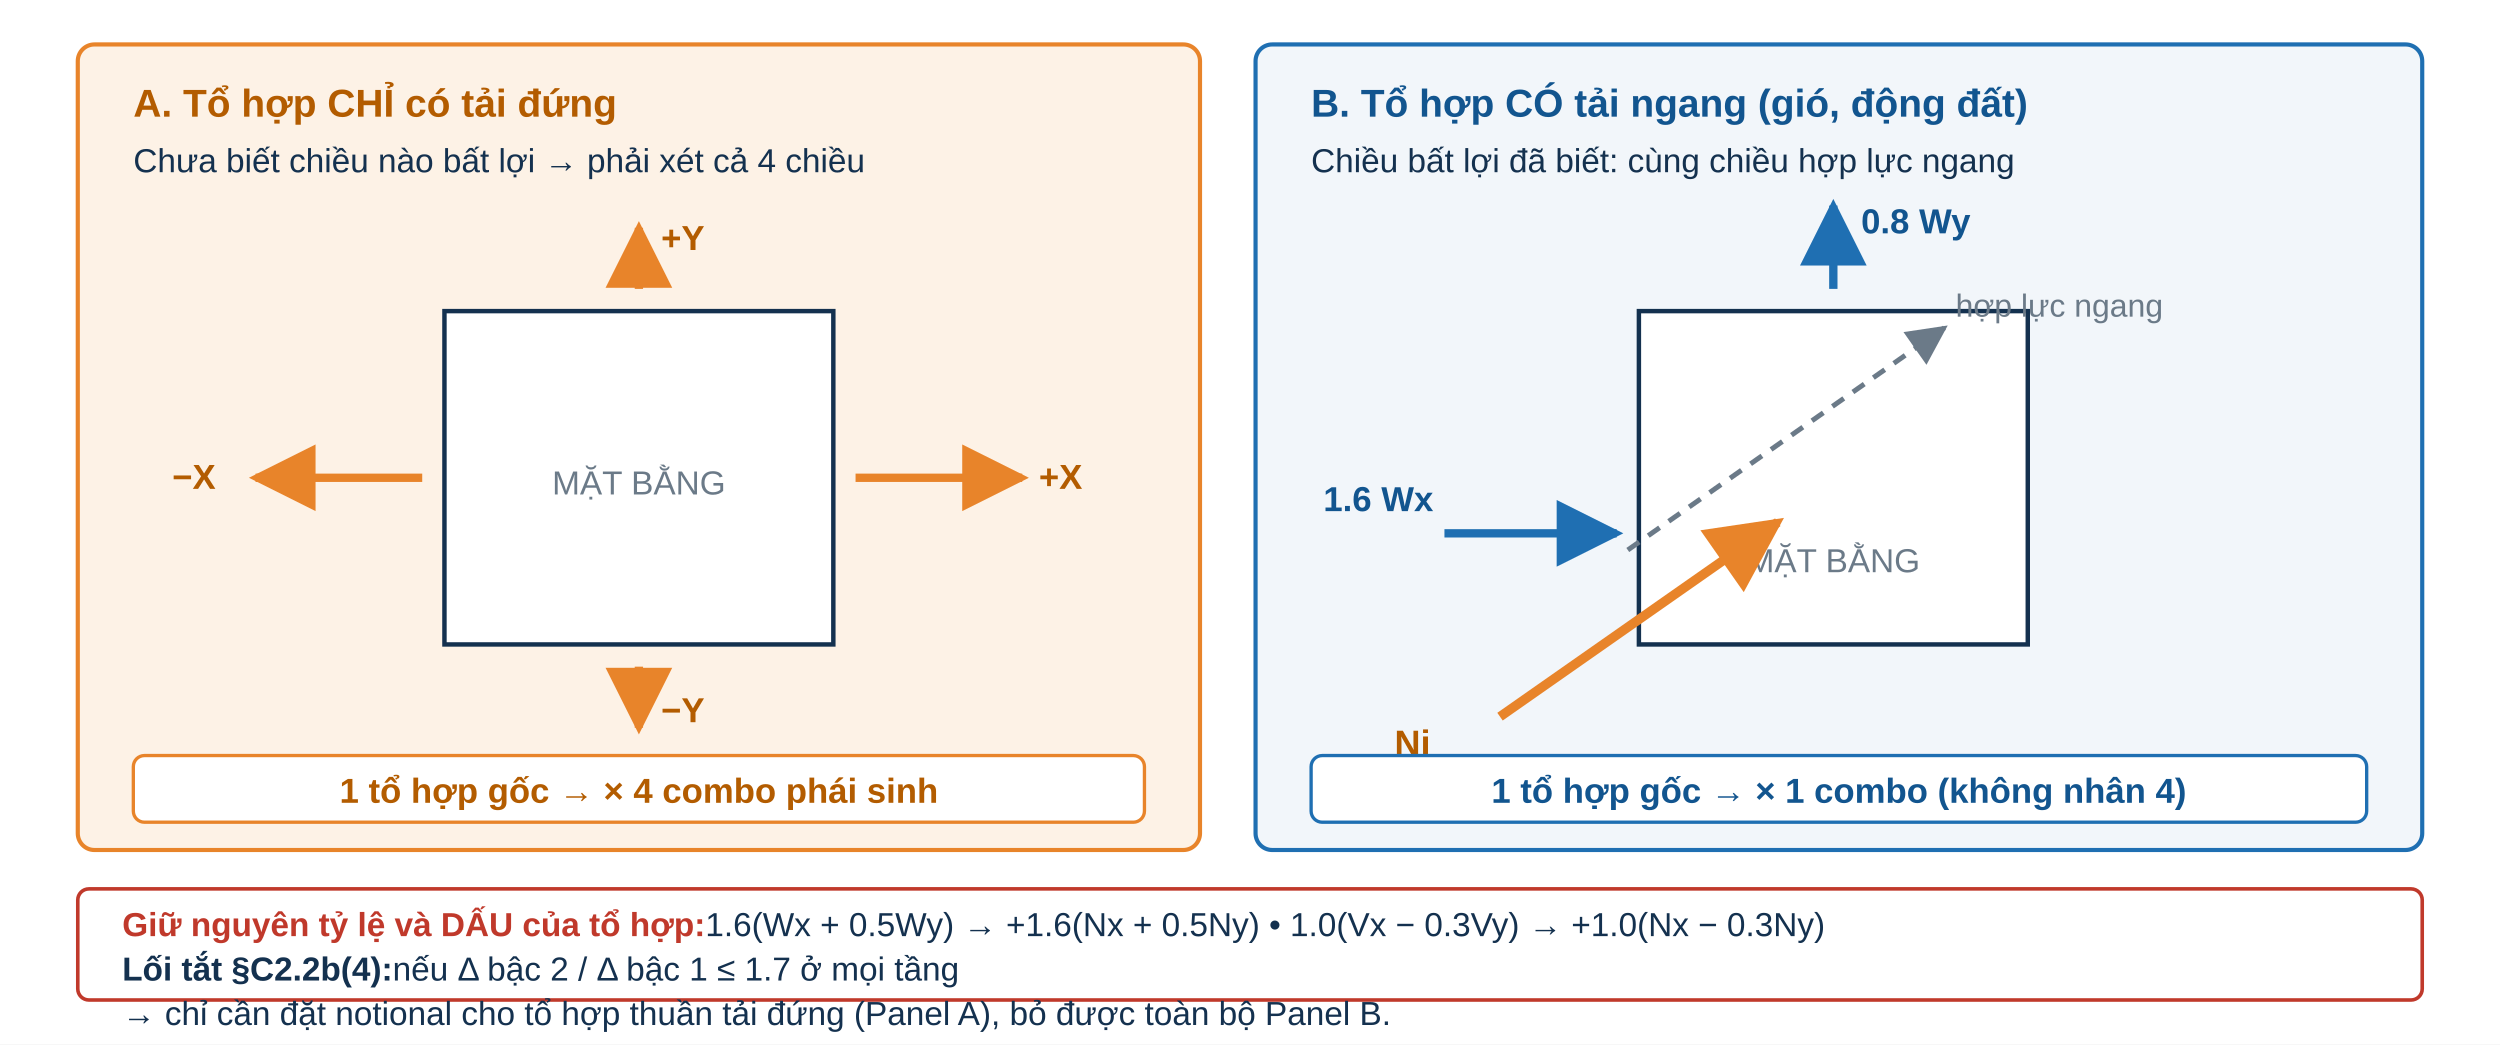
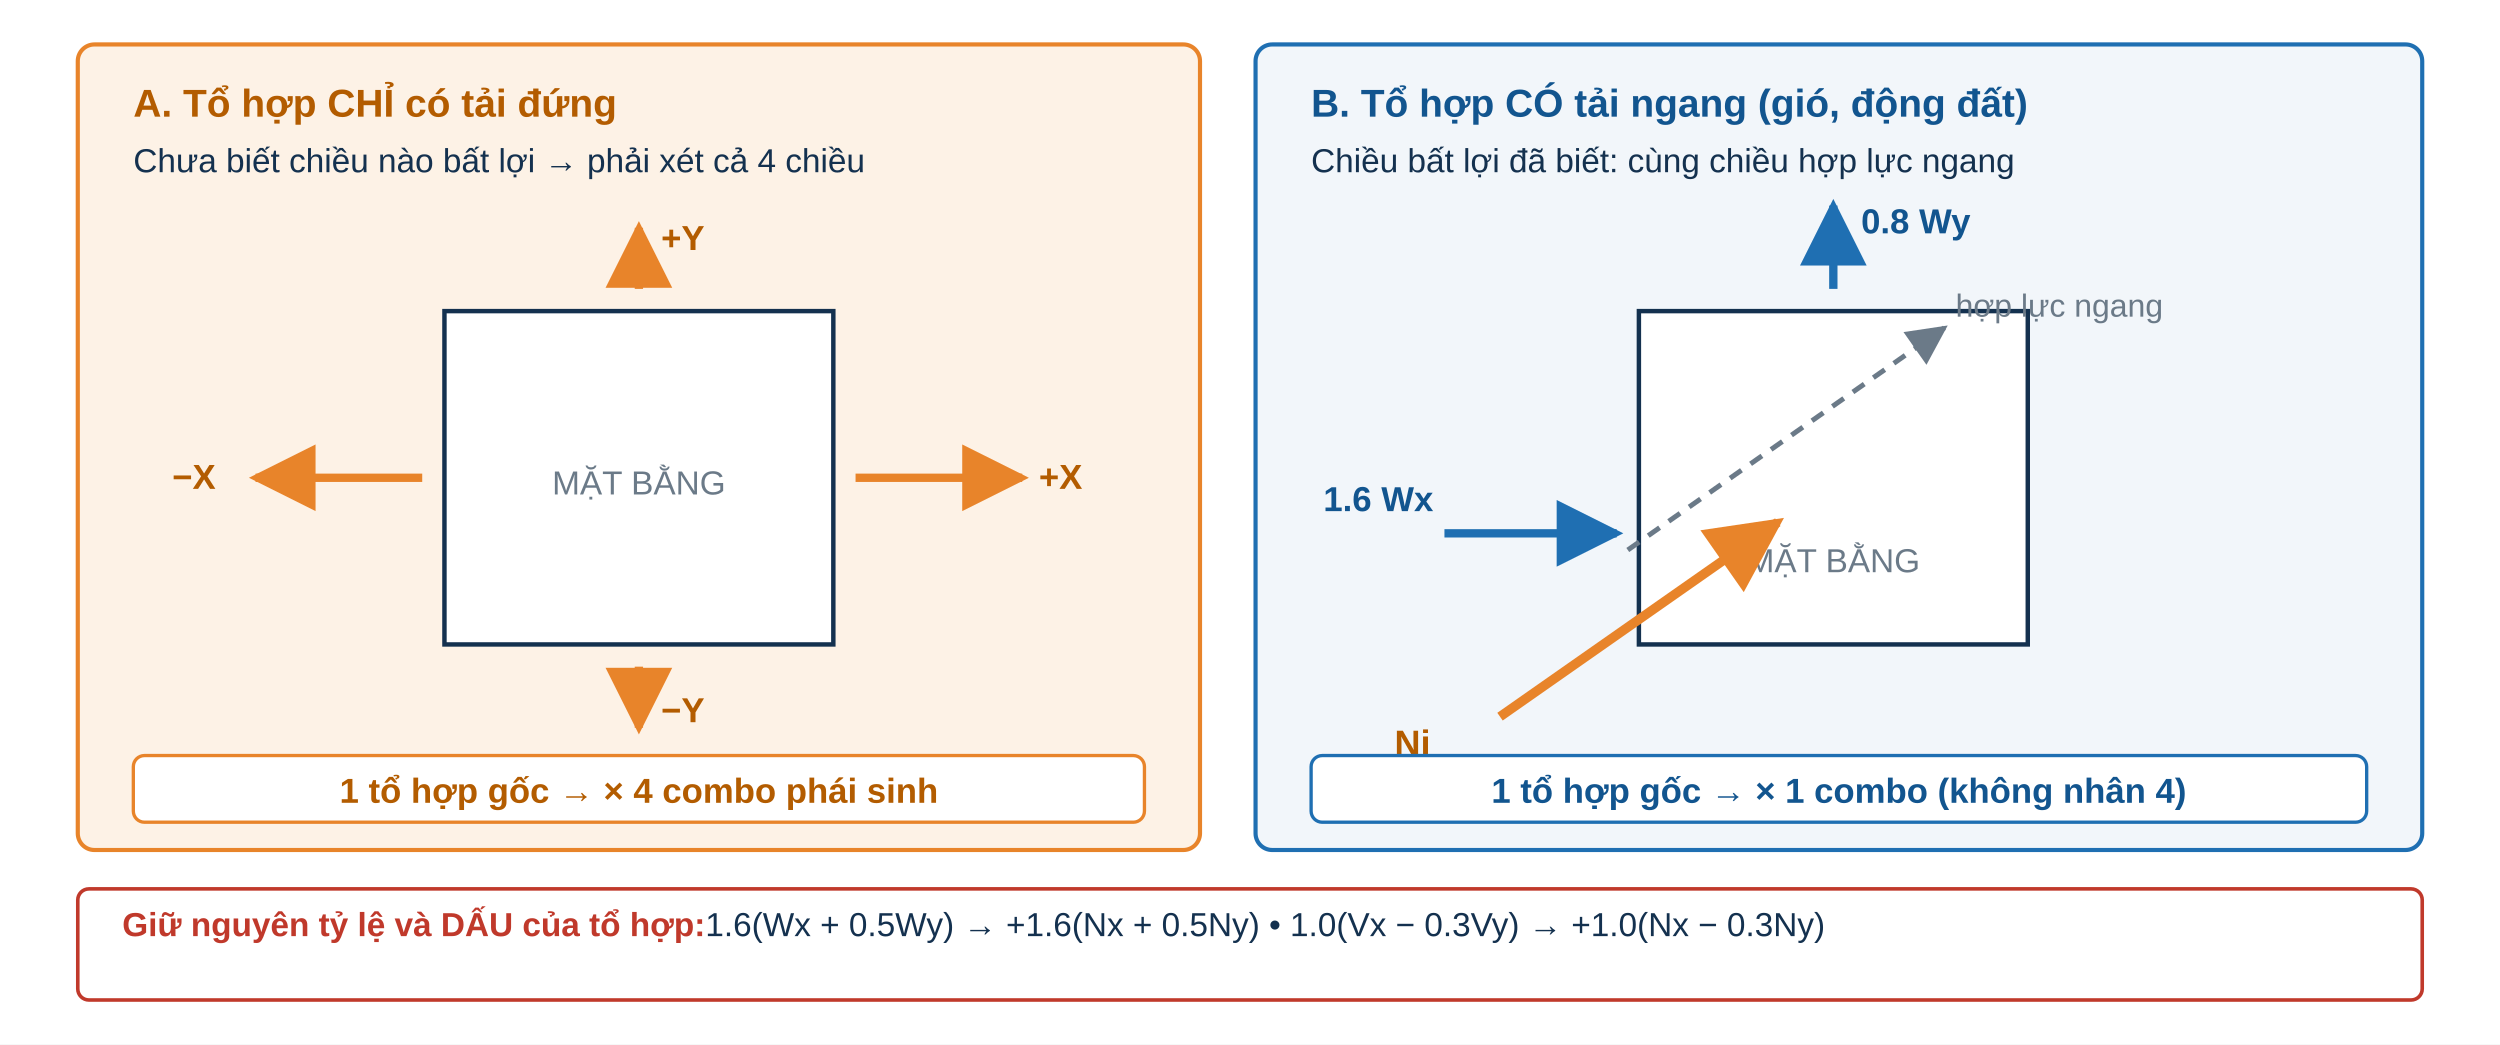
<svg xmlns="http://www.w3.org/2000/svg" viewBox="0 58 900 376" width="900" height="376" font-family="Arial, Helvetica, sans-serif">
  <defs>
    <marker id="d-aro" viewBox="0 0 10 10" refX="9" refY="5" markerWidth="8" markerHeight="8" orient="auto-start-reverse">
      <path d="M 0 0 L 10 5 L 0 10 z" fill="#E8842A" />
    </marker>
    <marker id="d-arb" viewBox="0 0 10 10" refX="9" refY="5" markerWidth="8" markerHeight="8" orient="auto-start-reverse">
      <path d="M 0 0 L 10 5 L 0 10 z" fill="#1F6FB2" />
    </marker>
    <marker id="d-arg" viewBox="0 0 10 10" refX="9" refY="5" markerWidth="8" markerHeight="8" orient="auto-start-reverse">
      <path d="M 0 0 L 10 5 L 0 10 z" fill="#6B7A88" />
    </marker>
  </defs>
  <rect x="0" y="58" width="900" height="376" fill="#FFFFFF" />
  <rect x="28" y="74" width="404" height="290" rx="6" fill="#FDF2E6" stroke="#E8842A" stroke-width="1.5" />
  <text x="48" y="100" font-size="14" font-weight="bold" fill="#B35C00">A. Tổ hợp CHỈ có tải đứng</text>
  <text x="48" y="120" font-size="12" fill="#14314F">Chưa biết chiều nào bất lợi → phải xét cả 4 chiều</text>
  <rect x="160" y="170" width="140" height="120" fill="#FFFFFF" stroke="#14314F" stroke-width="1.6" />
  <text x="230" y="236" font-size="12" fill="#6B7A88" text-anchor="middle">MẶT BẰNG</text>
  <line x1="308" y1="230" x2="368" y2="230" stroke="#E8842A" stroke-width="3" marker-end="url(#d-aro)" />
  <text x="374" y="234" font-size="12.5" font-weight="bold" fill="#B35C00">+X</text>
  <line x1="152" y1="230" x2="92" y2="230" stroke="#E8842A" stroke-width="3" marker-end="url(#d-aro)" />
  <text x="62" y="234" font-size="12.5" font-weight="bold" fill="#B35C00">−X</text>
  <line x1="230" y1="162" x2="230" y2="140" stroke="#E8842A" stroke-width="3" marker-end="url(#d-aro)" />
  <text x="238" y="148" font-size="12.5" font-weight="bold" fill="#B35C00">+Y</text>
  <line x1="230" y1="298" x2="230" y2="320" stroke="#E8842A" stroke-width="3" marker-end="url(#d-aro)" />
  <text x="238" y="318" font-size="12.5" font-weight="bold" fill="#B35C00">−Y</text>
  <rect x="48" y="330" width="364" height="24" rx="4" fill="#FFFFFF" stroke="#E8842A" stroke-width="1.2" />
  <text x="230" y="347" font-size="12.5" font-weight="bold" fill="#B35C00" text-anchor="middle">1 tổ hợp gốc  →  × 4 combo phái sinh</text>
  <rect x="452" y="74" width="420" height="290" rx="6" fill="#F2F6FA" stroke="#1F6FB2" stroke-width="1.5" />
  <text x="472" y="100" font-size="14" font-weight="bold" fill="#12558F">B. Tổ hợp CÓ tải ngang (gió, động đất)</text>
  <text x="472" y="120" font-size="12" fill="#14314F">Chiều bất lợi đã biết: cùng chiều hợp lực ngang</text>
  <rect x="590" y="170" width="140" height="120" fill="#FFFFFF" stroke="#14314F" stroke-width="1.6" />
  <text x="660" y="264" font-size="12" fill="#6B7A88" text-anchor="middle">MẶT BẰNG</text>
  <line x1="520" y1="250" x2="582" y2="250" stroke="#1F6FB2" stroke-width="3" marker-end="url(#d-arb)" />
  <text x="516" y="242" font-size="12.5" font-weight="bold" fill="#12558F" text-anchor="end">1.6 Wx</text>
  <line x1="660" y1="162" x2="660" y2="132" stroke="#1F6FB2" stroke-width="3" marker-end="url(#d-arb)" />
  <text x="670" y="142" font-size="12.5" font-weight="bold" fill="#12558F">0.8 Wy</text>
  <line x1="586" y1="256" x2="700" y2="176" stroke="#6B7A88" stroke-width="1.8" stroke-dasharray="5 4" marker-end="url(#d-arg)" />
  <text x="704" y="172" font-size="11.5" fill="#6B7A88">hợp lực ngang</text>
  <line x1="540" y1="316" x2="640" y2="246" stroke="#E8842A" stroke-width="3.4" marker-end="url(#d-aro)" />
  <text x="502" y="330" font-size="13" font-weight="bold" fill="#B35C00">Ni</text>
  <rect x="472" y="330" width="380" height="24" rx="4" fill="#FFFFFF" stroke="#1F6FB2" stroke-width="1.2" />
  <text x="662" y="347" font-size="12.5" font-weight="bold" fill="#12558F" text-anchor="middle">1 tổ hợp gốc  →  × 1 combo (không nhân 4)</text>
  <rect x="28" y="378" width="844" height="40" rx="4" fill="#FFFFFF" stroke="#C0392B" stroke-width="1.3" />
  <text x="44" y="395" font-size="12" fill="#14314F">
    <tspan font-weight="bold" fill="#C0392B">Giữ nguyên tỷ lệ và DẤU của tổ hợp: </tspan>1.6(Wx + 0.5Wy) → +1.6(Nx + 0.5Ny)   •   1.0(Vx − 0.3Vy) → +1.0(Nx − 0.3Ny)</text>
-   <text x="44" y="411" font-size="12" fill="#14314F">
-     <tspan font-weight="bold">Lối tắt §C2.2b(4): </tspan>nếu Δ bậc 2 / Δ bậc 1 ≤ 1.7 ở mọi tầng</text>
-   <text x="44" y="427" font-size="12" fill="#14314F">→ chỉ cần đặt notional cho tổ hợp thuần tải đứng (Panel A), bỏ được toàn bộ Panel B.</text>
</svg>
